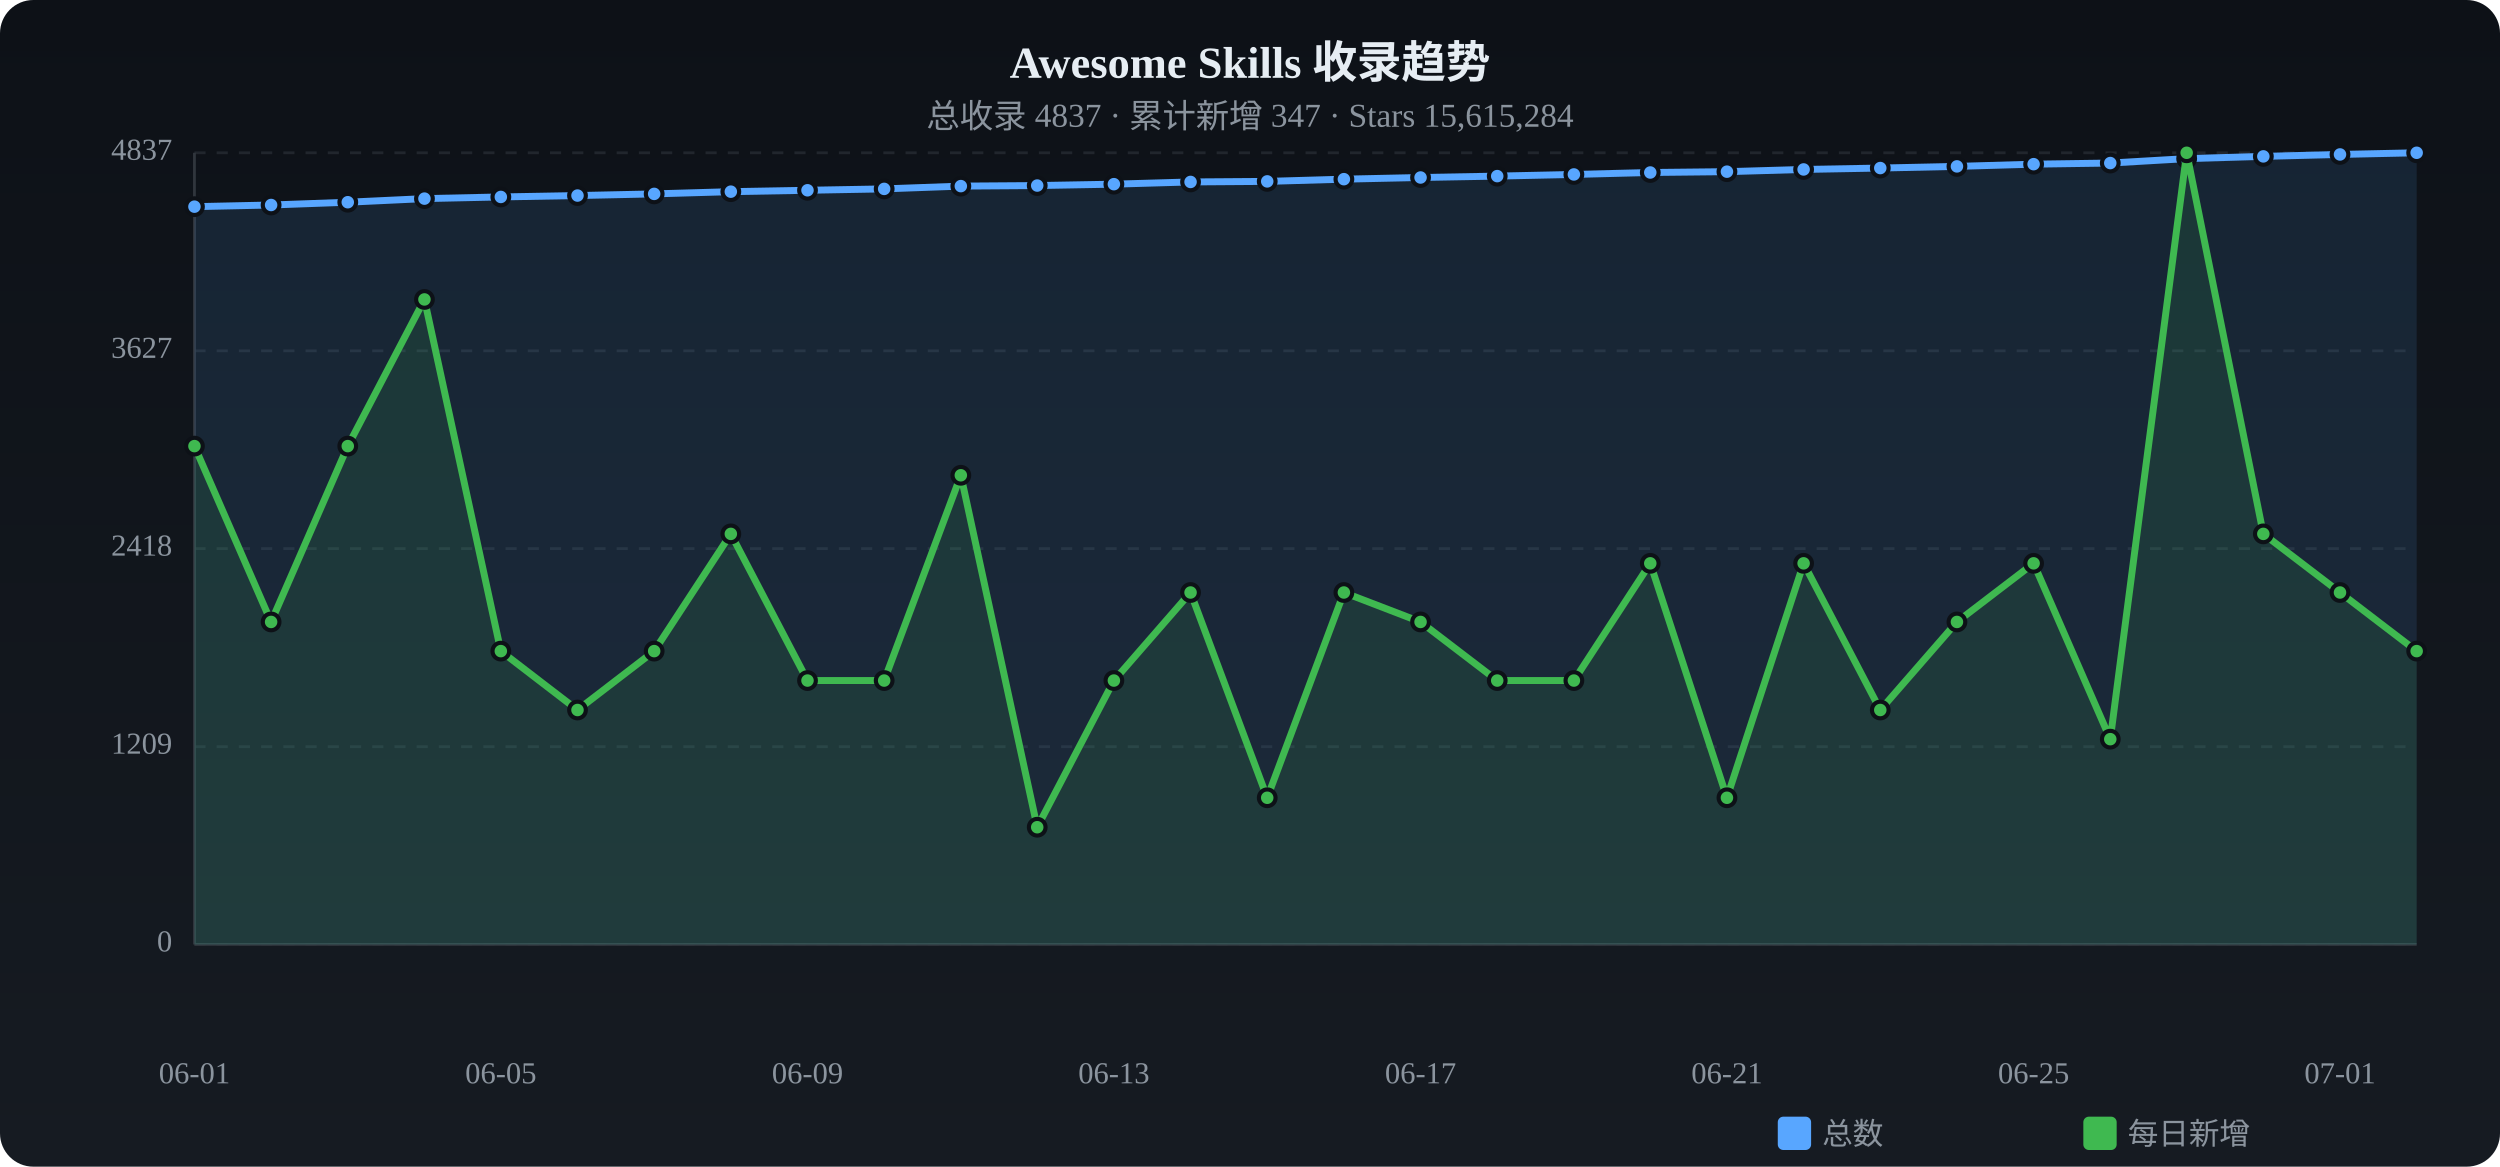
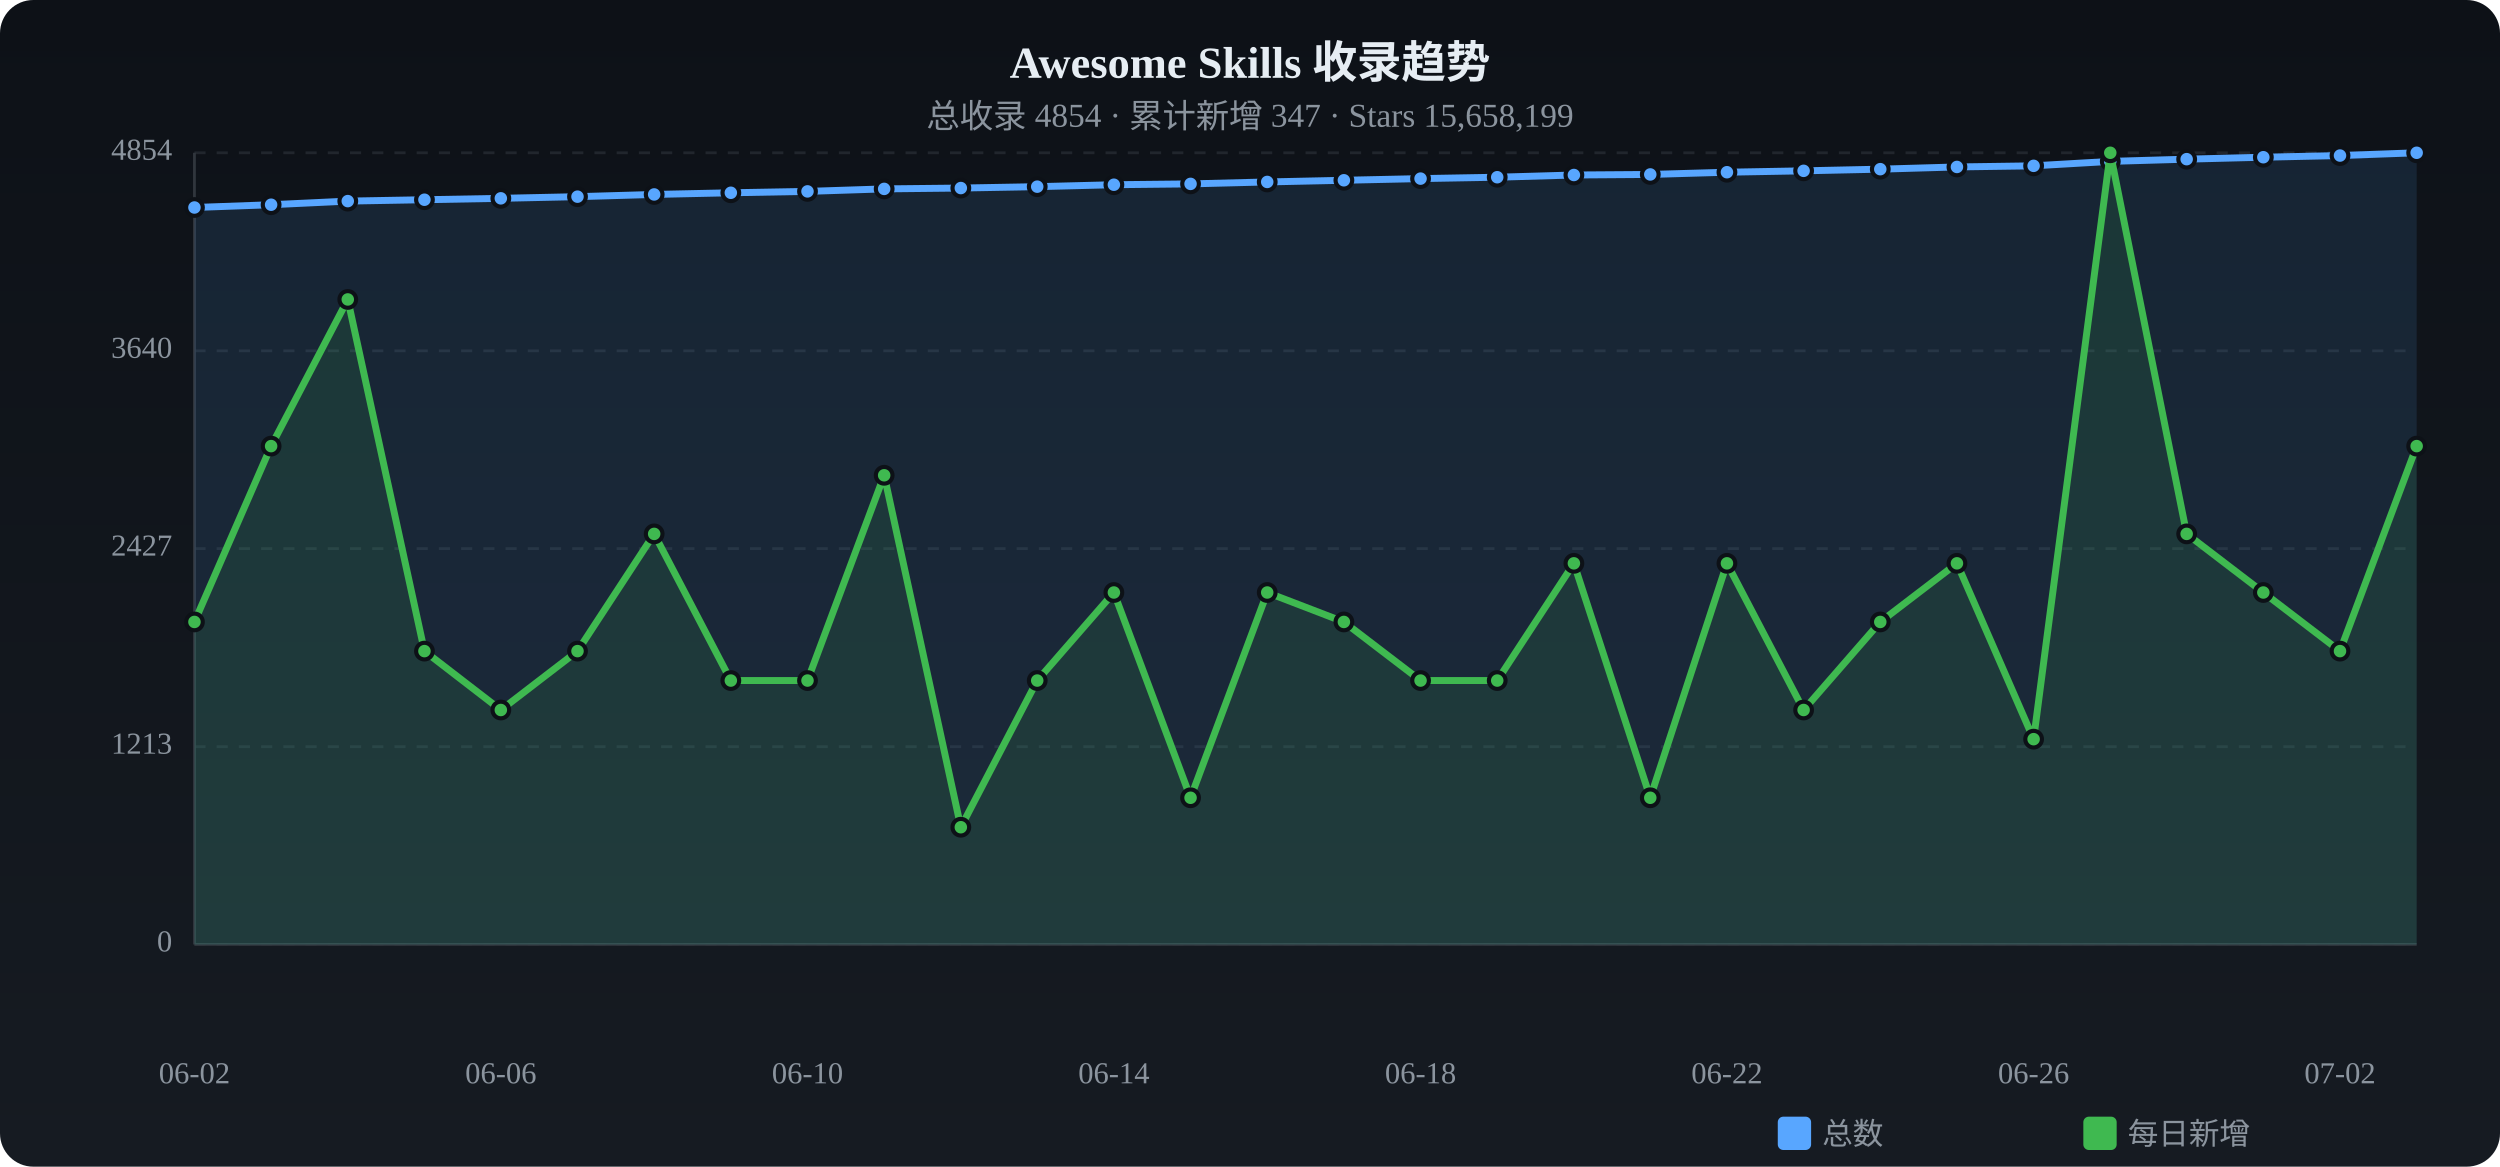
<svg xmlns="http://www.w3.org/2000/svg" viewBox="0 0 900 420" width="900" height="420">
  <defs>
    <linearGradient id="tbg" x1="0%" y1="0%" x2="0%" y2="100%">
      <stop offset="0%" stop-color="#0d1117" />
      <stop offset="100%" stop-color="#161b22" />
    </linearGradient>
  </defs>
  <rect width="900" height="420" rx="12" fill="url(#tbg)" />
  <text x="450.0" y="28" text-anchor="middle" fill="#e6edf3" font-size="16" font-weight="bold">Awesome Skills 收录趋势</text>
-   <text x="450.0" y="46" text-anchor="middle" fill="#8b949e" font-size="12">总收录 4837 · 累计新增 347 · Stars 15,615,284</text>
+   <text x="450.0" y="46" text-anchor="middle" fill="#8b949e" font-size="12">总收录 4854 · 累计新增 347 · Stars 15,658,199</text>
  <text x="62" y="340.0" text-anchor="end" fill="#8b949e" font-size="11" dominant-baseline="middle">0</text>
  <line x1="70" y1="340.0" x2="870" y2="340.0" stroke="#21262d" stroke-dasharray="4 4" />
-   <text x="62" y="268.8" text-anchor="end" fill="#8b949e" font-size="11" dominant-baseline="middle">1209</text>
+   <text x="62" y="268.8" text-anchor="end" fill="#8b949e" font-size="11" dominant-baseline="middle">1213</text>
  <line x1="70" y1="268.8" x2="870" y2="268.8" stroke="#21262d" stroke-dasharray="4 4" />
-   <text x="62" y="197.5" text-anchor="end" fill="#8b949e" font-size="11" dominant-baseline="middle">2418</text>
+   <text x="62" y="197.5" text-anchor="end" fill="#8b949e" font-size="11" dominant-baseline="middle">2427</text>
  <line x1="70" y1="197.5" x2="870" y2="197.5" stroke="#21262d" stroke-dasharray="4 4" />
-   <text x="62" y="126.3" text-anchor="end" fill="#8b949e" font-size="11" dominant-baseline="middle">3627</text>
+   <text x="62" y="126.3" text-anchor="end" fill="#8b949e" font-size="11" dominant-baseline="middle">3640</text>
  <line x1="70" y1="126.3" x2="870" y2="126.3" stroke="#21262d" stroke-dasharray="4 4" />
-   <text x="62" y="55.0" text-anchor="end" fill="#8b949e" font-size="11" dominant-baseline="middle">4837</text>
+   <text x="62" y="55.0" text-anchor="end" fill="#8b949e" font-size="11" dominant-baseline="middle">4854</text>
  <line x1="70" y1="55.0" x2="870" y2="55.0" stroke="#21262d" stroke-dasharray="4 4" />
  <line x1="70" y1="55" x2="70" y2="340" stroke="#30363d" />
  <line x1="70" y1="340" x2="870" y2="340" stroke="#30363d" />
-   <path d="M70.0,74.4 L97.6,73.8 L125.2,72.8 L152.8,71.5 L180.3,70.9 L207.9,70.4 L235.5,69.8 L263.1,69.0 L290.7,68.5 L318.3,68.0 L345.9,67.0 L373.4,66.8 L401.0,66.3 L428.6,65.5 L456.2,65.3 L483.8,64.5 L511.4,63.9 L539.0,63.4 L566.6,62.8 L594.1,62.1 L621.7,61.8 L649.3,61.0 L676.9,60.5 L704.5,59.9 L732.1,59.1 L759.7,58.7 L787.2,57.1 L814.8,56.3 L842.4,55.6 L870.0,55.0 L870.0,340 L70.0,340 Z" fill="#58a6ff" opacity="0.12" />
-   <polyline points="70.0,74.4 97.6,73.8 125.2,72.8 152.8,71.5 180.3,70.9 207.9,70.4 235.5,69.8 263.1,69.0 290.7,68.5 318.3,68.0 345.9,67.0 373.4,66.8 401.0,66.3 428.6,65.5 456.2,65.3 483.8,64.5 511.4,63.9 539.0,63.4 566.6,62.8 594.1,62.1 621.7,61.8 649.3,61.0 676.9,60.5 704.5,59.9 732.1,59.1 759.7,58.7 787.2,57.1 814.8,56.3 842.4,55.6 870.0,55.0" fill="none" stroke="#58a6ff" stroke-width="2.5" stroke-linecap="round" stroke-linejoin="round" />
-   <circle cx="70.0" cy="74.4" r="3" fill="#58a6ff" stroke="#0d1117" stroke-width="1.5" />
-   <circle cx="97.6" cy="73.8" r="3" fill="#58a6ff" stroke="#0d1117" stroke-width="1.5" />
-   <circle cx="125.2" cy="72.8" r="3" fill="#58a6ff" stroke="#0d1117" stroke-width="1.5" />
-   <circle cx="152.8" cy="71.5" r="3" fill="#58a6ff" stroke="#0d1117" stroke-width="1.5" />
-   <circle cx="180.3" cy="70.9" r="3" fill="#58a6ff" stroke="#0d1117" stroke-width="1.5" />
-   <circle cx="207.9" cy="70.4" r="3" fill="#58a6ff" stroke="#0d1117" stroke-width="1.5" />
-   <circle cx="235.5" cy="69.8" r="3" fill="#58a6ff" stroke="#0d1117" stroke-width="1.5" />
-   <circle cx="263.1" cy="69.0" r="3" fill="#58a6ff" stroke="#0d1117" stroke-width="1.5" />
-   <circle cx="290.7" cy="68.5" r="3" fill="#58a6ff" stroke="#0d1117" stroke-width="1.5" />
+   <path d="M70.0,74.7 L97.6,73.7 L125.2,72.4 L152.8,71.9 L180.3,71.4 L207.9,70.8 L235.5,70.0 L263.1,69.4 L290.7,68.9 L318.3,68.0 L345.9,67.7 L373.4,67.2 L401.0,66.5 L428.6,66.2 L456.2,65.5 L483.8,64.9 L511.4,64.3 L539.0,63.8 L566.6,63.0 L594.1,62.8 L621.7,62.0 L649.3,61.5 L676.9,60.9 L704.5,60.1 L732.1,59.7 L759.7,58.1 L787.2,57.3 L814.8,56.6 L842.4,56.0 L870.0,55.0 L870.0,340 L70.0,340 Z" fill="#58a6ff" opacity="0.12" />
+   <polyline points="70.0,74.7 97.6,73.7 125.2,72.4 152.8,71.9 180.3,71.4 207.9,70.8 235.5,70.0 263.1,69.4 290.7,68.9 318.3,68.0 345.9,67.7 373.4,67.2 401.0,66.5 428.6,66.2 456.2,65.5 483.8,64.9 511.4,64.3 539.0,63.8 566.6,63.0 594.1,62.8 621.7,62.0 649.3,61.5 676.9,60.9 704.5,60.1 732.1,59.7 759.7,58.1 787.2,57.3 814.8,56.6 842.4,56.0 870.0,55.0" fill="none" stroke="#58a6ff" stroke-width="2.5" stroke-linecap="round" stroke-linejoin="round" />
+   <circle cx="70.0" cy="74.7" r="3" fill="#58a6ff" stroke="#0d1117" stroke-width="1.5" />
+   <circle cx="97.6" cy="73.7" r="3" fill="#58a6ff" stroke="#0d1117" stroke-width="1.5" />
+   <circle cx="125.2" cy="72.4" r="3" fill="#58a6ff" stroke="#0d1117" stroke-width="1.5" />
+   <circle cx="152.8" cy="71.9" r="3" fill="#58a6ff" stroke="#0d1117" stroke-width="1.5" />
+   <circle cx="180.3" cy="71.4" r="3" fill="#58a6ff" stroke="#0d1117" stroke-width="1.5" />
+   <circle cx="207.9" cy="70.8" r="3" fill="#58a6ff" stroke="#0d1117" stroke-width="1.5" />
+   <circle cx="235.5" cy="70.0" r="3" fill="#58a6ff" stroke="#0d1117" stroke-width="1.5" />
+   <circle cx="263.1" cy="69.4" r="3" fill="#58a6ff" stroke="#0d1117" stroke-width="1.5" />
+   <circle cx="290.7" cy="68.9" r="3" fill="#58a6ff" stroke="#0d1117" stroke-width="1.5" />
  <circle cx="318.3" cy="68.0" r="3" fill="#58a6ff" stroke="#0d1117" stroke-width="1.5" />
-   <circle cx="345.9" cy="67.0" r="3" fill="#58a6ff" stroke="#0d1117" stroke-width="1.5" />
-   <circle cx="373.4" cy="66.8" r="3" fill="#58a6ff" stroke="#0d1117" stroke-width="1.5" />
-   <circle cx="401.0" cy="66.3" r="3" fill="#58a6ff" stroke="#0d1117" stroke-width="1.5" />
-   <circle cx="428.6" cy="65.5" r="3" fill="#58a6ff" stroke="#0d1117" stroke-width="1.5" />
-   <circle cx="456.2" cy="65.3" r="3" fill="#58a6ff" stroke="#0d1117" stroke-width="1.5" />
-   <circle cx="483.8" cy="64.5" r="3" fill="#58a6ff" stroke="#0d1117" stroke-width="1.5" />
-   <circle cx="511.4" cy="63.9" r="3" fill="#58a6ff" stroke="#0d1117" stroke-width="1.5" />
-   <circle cx="539.0" cy="63.4" r="3" fill="#58a6ff" stroke="#0d1117" stroke-width="1.5" />
-   <circle cx="566.6" cy="62.8" r="3" fill="#58a6ff" stroke="#0d1117" stroke-width="1.5" />
-   <circle cx="594.1" cy="62.1" r="3" fill="#58a6ff" stroke="#0d1117" stroke-width="1.5" />
-   <circle cx="621.7" cy="61.8" r="3" fill="#58a6ff" stroke="#0d1117" stroke-width="1.5" />
-   <circle cx="649.3" cy="61.0" r="3" fill="#58a6ff" stroke="#0d1117" stroke-width="1.5" />
-   <circle cx="676.9" cy="60.5" r="3" fill="#58a6ff" stroke="#0d1117" stroke-width="1.5" />
-   <circle cx="704.5" cy="59.9" r="3" fill="#58a6ff" stroke="#0d1117" stroke-width="1.5" />
-   <circle cx="732.1" cy="59.1" r="3" fill="#58a6ff" stroke="#0d1117" stroke-width="1.5" />
-   <circle cx="759.7" cy="58.7" r="3" fill="#58a6ff" stroke="#0d1117" stroke-width="1.5" />
-   <circle cx="787.2" cy="57.1" r="3" fill="#58a6ff" stroke="#0d1117" stroke-width="1.5" />
-   <circle cx="814.8" cy="56.3" r="3" fill="#58a6ff" stroke="#0d1117" stroke-width="1.5" />
-   <circle cx="842.4" cy="55.6" r="3" fill="#58a6ff" stroke="#0d1117" stroke-width="1.5" />
+   <circle cx="345.9" cy="67.7" r="3" fill="#58a6ff" stroke="#0d1117" stroke-width="1.5" />
+   <circle cx="373.4" cy="67.2" r="3" fill="#58a6ff" stroke="#0d1117" stroke-width="1.5" />
+   <circle cx="401.0" cy="66.5" r="3" fill="#58a6ff" stroke="#0d1117" stroke-width="1.5" />
+   <circle cx="428.6" cy="66.2" r="3" fill="#58a6ff" stroke="#0d1117" stroke-width="1.5" />
+   <circle cx="456.2" cy="65.5" r="3" fill="#58a6ff" stroke="#0d1117" stroke-width="1.5" />
+   <circle cx="483.8" cy="64.9" r="3" fill="#58a6ff" stroke="#0d1117" stroke-width="1.5" />
+   <circle cx="511.4" cy="64.3" r="3" fill="#58a6ff" stroke="#0d1117" stroke-width="1.5" />
+   <circle cx="539.0" cy="63.8" r="3" fill="#58a6ff" stroke="#0d1117" stroke-width="1.5" />
+   <circle cx="566.6" cy="63.0" r="3" fill="#58a6ff" stroke="#0d1117" stroke-width="1.5" />
+   <circle cx="594.1" cy="62.8" r="3" fill="#58a6ff" stroke="#0d1117" stroke-width="1.5" />
+   <circle cx="621.7" cy="62.0" r="3" fill="#58a6ff" stroke="#0d1117" stroke-width="1.5" />
+   <circle cx="649.3" cy="61.5" r="3" fill="#58a6ff" stroke="#0d1117" stroke-width="1.5" />
+   <circle cx="676.9" cy="60.9" r="3" fill="#58a6ff" stroke="#0d1117" stroke-width="1.5" />
+   <circle cx="704.5" cy="60.1" r="3" fill="#58a6ff" stroke="#0d1117" stroke-width="1.5" />
+   <circle cx="732.1" cy="59.7" r="3" fill="#58a6ff" stroke="#0d1117" stroke-width="1.5" />
+   <circle cx="759.7" cy="58.1" r="3" fill="#58a6ff" stroke="#0d1117" stroke-width="1.5" />
+   <circle cx="787.2" cy="57.3" r="3" fill="#58a6ff" stroke="#0d1117" stroke-width="1.5" />
+   <circle cx="814.8" cy="56.6" r="3" fill="#58a6ff" stroke="#0d1117" stroke-width="1.5" />
+   <circle cx="842.4" cy="56.0" r="3" fill="#58a6ff" stroke="#0d1117" stroke-width="1.5" />
  <circle cx="870.0" cy="55.0" r="3" fill="#58a6ff" stroke="#0d1117" stroke-width="1.5" />
-   <path d="M70.0,160.6 L97.6,223.9 L125.2,160.6 L152.8,107.8 L180.3,234.4 L207.9,255.6 L235.5,234.4 L263.1,192.2 L290.7,245.0 L318.3,245.0 L345.9,171.1 L373.4,297.8 L401.0,245.0 L428.6,213.3 L456.2,287.2 L483.8,213.3 L511.4,223.9 L539.0,245.0 L566.6,245.0 L594.1,202.8 L621.7,287.2 L649.3,202.8 L676.9,255.6 L704.5,223.9 L732.1,202.8 L759.7,266.1 L787.2,55.0 L814.8,192.2 L842.4,213.3 L870.0,234.4 L870.0,340 L70.0,340 Z" fill="#3fb950" opacity="0.12" />
-   <polyline points="70.0,160.6 97.6,223.9 125.2,160.6 152.8,107.8 180.3,234.4 207.9,255.6 235.5,234.4 263.1,192.2 290.7,245.0 318.3,245.0 345.9,171.1 373.4,297.8 401.0,245.0 428.6,213.3 456.2,287.2 483.8,213.3 511.4,223.9 539.0,245.0 566.6,245.0 594.1,202.8 621.7,287.2 649.3,202.8 676.9,255.6 704.5,223.9 732.1,202.8 759.7,266.1 787.2,55.0 814.8,192.2 842.4,213.3 870.0,234.4" fill="none" stroke="#3fb950" stroke-width="2.5" stroke-linecap="round" stroke-linejoin="round" />
-   <circle cx="70.0" cy="160.6" r="3" fill="#3fb950" stroke="#0d1117" stroke-width="1.5" />
-   <circle cx="97.6" cy="223.9" r="3" fill="#3fb950" stroke="#0d1117" stroke-width="1.5" />
-   <circle cx="125.2" cy="160.6" r="3" fill="#3fb950" stroke="#0d1117" stroke-width="1.5" />
-   <circle cx="152.8" cy="107.8" r="3" fill="#3fb950" stroke="#0d1117" stroke-width="1.5" />
-   <circle cx="180.3" cy="234.4" r="3" fill="#3fb950" stroke="#0d1117" stroke-width="1.5" />
-   <circle cx="207.9" cy="255.6" r="3" fill="#3fb950" stroke="#0d1117" stroke-width="1.5" />
-   <circle cx="235.5" cy="234.4" r="3" fill="#3fb950" stroke="#0d1117" stroke-width="1.5" />
-   <circle cx="263.1" cy="192.2" r="3" fill="#3fb950" stroke="#0d1117" stroke-width="1.5" />
+   <path d="M70.0,223.9 L97.6,160.6 L125.2,107.8 L152.8,234.4 L180.3,255.6 L207.9,234.4 L235.5,192.2 L263.1,245.0 L290.7,245.0 L318.3,171.1 L345.9,297.8 L373.4,245.0 L401.0,213.3 L428.6,287.2 L456.2,213.3 L483.8,223.9 L511.4,245.0 L539.0,245.0 L566.6,202.8 L594.1,287.2 L621.7,202.8 L649.3,255.6 L676.9,223.9 L704.5,202.8 L732.1,266.1 L759.7,55.0 L787.2,192.2 L814.8,213.3 L842.4,234.4 L870.0,160.6 L870.0,340 L70.0,340 Z" fill="#3fb950" opacity="0.12" />
+   <polyline points="70.0,223.9 97.6,160.6 125.2,107.8 152.8,234.4 180.3,255.6 207.9,234.4 235.5,192.2 263.1,245.0 290.7,245.0 318.3,171.1 345.9,297.8 373.4,245.0 401.0,213.3 428.6,287.2 456.2,213.3 483.8,223.9 511.4,245.0 539.0,245.0 566.6,202.8 594.1,287.2 621.7,202.8 649.3,255.6 676.9,223.9 704.5,202.8 732.1,266.1 759.7,55.0 787.2,192.2 814.8,213.3 842.4,234.4 870.0,160.6" fill="none" stroke="#3fb950" stroke-width="2.5" stroke-linecap="round" stroke-linejoin="round" />
+   <circle cx="70.0" cy="223.9" r="3" fill="#3fb950" stroke="#0d1117" stroke-width="1.5" />
+   <circle cx="97.6" cy="160.6" r="3" fill="#3fb950" stroke="#0d1117" stroke-width="1.5" />
+   <circle cx="125.2" cy="107.8" r="3" fill="#3fb950" stroke="#0d1117" stroke-width="1.5" />
+   <circle cx="152.8" cy="234.4" r="3" fill="#3fb950" stroke="#0d1117" stroke-width="1.5" />
+   <circle cx="180.3" cy="255.6" r="3" fill="#3fb950" stroke="#0d1117" stroke-width="1.5" />
+   <circle cx="207.9" cy="234.4" r="3" fill="#3fb950" stroke="#0d1117" stroke-width="1.5" />
+   <circle cx="235.5" cy="192.2" r="3" fill="#3fb950" stroke="#0d1117" stroke-width="1.5" />
+   <circle cx="263.1" cy="245.0" r="3" fill="#3fb950" stroke="#0d1117" stroke-width="1.5" />
  <circle cx="290.7" cy="245.0" r="3" fill="#3fb950" stroke="#0d1117" stroke-width="1.5" />
-   <circle cx="318.3" cy="245.0" r="3" fill="#3fb950" stroke="#0d1117" stroke-width="1.5" />
-   <circle cx="345.9" cy="171.1" r="3" fill="#3fb950" stroke="#0d1117" stroke-width="1.5" />
-   <circle cx="373.4" cy="297.8" r="3" fill="#3fb950" stroke="#0d1117" stroke-width="1.5" />
-   <circle cx="401.0" cy="245.0" r="3" fill="#3fb950" stroke="#0d1117" stroke-width="1.5" />
-   <circle cx="428.6" cy="213.3" r="3" fill="#3fb950" stroke="#0d1117" stroke-width="1.5" />
-   <circle cx="456.2" cy="287.2" r="3" fill="#3fb950" stroke="#0d1117" stroke-width="1.5" />
-   <circle cx="483.8" cy="213.3" r="3" fill="#3fb950" stroke="#0d1117" stroke-width="1.5" />
-   <circle cx="511.4" cy="223.9" r="3" fill="#3fb950" stroke="#0d1117" stroke-width="1.5" />
+   <circle cx="318.3" cy="171.1" r="3" fill="#3fb950" stroke="#0d1117" stroke-width="1.5" />
+   <circle cx="345.9" cy="297.8" r="3" fill="#3fb950" stroke="#0d1117" stroke-width="1.5" />
+   <circle cx="373.4" cy="245.0" r="3" fill="#3fb950" stroke="#0d1117" stroke-width="1.5" />
+   <circle cx="401.0" cy="213.3" r="3" fill="#3fb950" stroke="#0d1117" stroke-width="1.5" />
+   <circle cx="428.6" cy="287.2" r="3" fill="#3fb950" stroke="#0d1117" stroke-width="1.5" />
+   <circle cx="456.2" cy="213.3" r="3" fill="#3fb950" stroke="#0d1117" stroke-width="1.5" />
+   <circle cx="483.8" cy="223.9" r="3" fill="#3fb950" stroke="#0d1117" stroke-width="1.5" />
+   <circle cx="511.4" cy="245.0" r="3" fill="#3fb950" stroke="#0d1117" stroke-width="1.5" />
  <circle cx="539.0" cy="245.0" r="3" fill="#3fb950" stroke="#0d1117" stroke-width="1.5" />
-   <circle cx="566.6" cy="245.0" r="3" fill="#3fb950" stroke="#0d1117" stroke-width="1.5" />
-   <circle cx="594.1" cy="202.8" r="3" fill="#3fb950" stroke="#0d1117" stroke-width="1.5" />
-   <circle cx="621.7" cy="287.2" r="3" fill="#3fb950" stroke="#0d1117" stroke-width="1.5" />
-   <circle cx="649.3" cy="202.8" r="3" fill="#3fb950" stroke="#0d1117" stroke-width="1.5" />
-   <circle cx="676.9" cy="255.6" r="3" fill="#3fb950" stroke="#0d1117" stroke-width="1.5" />
-   <circle cx="704.5" cy="223.9" r="3" fill="#3fb950" stroke="#0d1117" stroke-width="1.5" />
-   <circle cx="732.1" cy="202.8" r="3" fill="#3fb950" stroke="#0d1117" stroke-width="1.5" />
-   <circle cx="759.7" cy="266.1" r="3" fill="#3fb950" stroke="#0d1117" stroke-width="1.5" />
-   <circle cx="787.2" cy="55.0" r="3" fill="#3fb950" stroke="#0d1117" stroke-width="1.5" />
-   <circle cx="814.8" cy="192.2" r="3" fill="#3fb950" stroke="#0d1117" stroke-width="1.5" />
-   <circle cx="842.4" cy="213.3" r="3" fill="#3fb950" stroke="#0d1117" stroke-width="1.5" />
-   <circle cx="870.0" cy="234.4" r="3" fill="#3fb950" stroke="#0d1117" stroke-width="1.5" />
-   <text x="70.0" y="390" text-anchor="middle" fill="#8b949e" font-size="11">06-01</text>
-   <text x="180.3" y="390" text-anchor="middle" fill="#8b949e" font-size="11">06-05</text>
-   <text x="290.7" y="390" text-anchor="middle" fill="#8b949e" font-size="11">06-09</text>
-   <text x="401.0" y="390" text-anchor="middle" fill="#8b949e" font-size="11">06-13</text>
-   <text x="511.4" y="390" text-anchor="middle" fill="#8b949e" font-size="11">06-17</text>
-   <text x="621.7" y="390" text-anchor="middle" fill="#8b949e" font-size="11">06-21</text>
-   <text x="732.1" y="390" text-anchor="middle" fill="#8b949e" font-size="11">06-25</text>
-   <text x="842.4" y="390" text-anchor="middle" fill="#8b949e" font-size="11">07-01</text>
+   <circle cx="566.6" cy="202.8" r="3" fill="#3fb950" stroke="#0d1117" stroke-width="1.5" />
+   <circle cx="594.1" cy="287.2" r="3" fill="#3fb950" stroke="#0d1117" stroke-width="1.5" />
+   <circle cx="621.7" cy="202.8" r="3" fill="#3fb950" stroke="#0d1117" stroke-width="1.5" />
+   <circle cx="649.3" cy="255.6" r="3" fill="#3fb950" stroke="#0d1117" stroke-width="1.5" />
+   <circle cx="676.9" cy="223.9" r="3" fill="#3fb950" stroke="#0d1117" stroke-width="1.5" />
+   <circle cx="704.5" cy="202.8" r="3" fill="#3fb950" stroke="#0d1117" stroke-width="1.5" />
+   <circle cx="732.1" cy="266.1" r="3" fill="#3fb950" stroke="#0d1117" stroke-width="1.5" />
+   <circle cx="759.7" cy="55.0" r="3" fill="#3fb950" stroke="#0d1117" stroke-width="1.5" />
+   <circle cx="787.2" cy="192.2" r="3" fill="#3fb950" stroke="#0d1117" stroke-width="1.5" />
+   <circle cx="814.8" cy="213.3" r="3" fill="#3fb950" stroke="#0d1117" stroke-width="1.5" />
+   <circle cx="842.4" cy="234.4" r="3" fill="#3fb950" stroke="#0d1117" stroke-width="1.5" />
+   <circle cx="870.0" cy="160.6" r="3" fill="#3fb950" stroke="#0d1117" stroke-width="1.5" />
+   <text x="70.0" y="390" text-anchor="middle" fill="#8b949e" font-size="11">06-02</text>
+   <text x="180.3" y="390" text-anchor="middle" fill="#8b949e" font-size="11">06-06</text>
+   <text x="290.7" y="390" text-anchor="middle" fill="#8b949e" font-size="11">06-10</text>
+   <text x="401.0" y="390" text-anchor="middle" fill="#8b949e" font-size="11">06-14</text>
+   <text x="511.4" y="390" text-anchor="middle" fill="#8b949e" font-size="11">06-18</text>
+   <text x="621.7" y="390" text-anchor="middle" fill="#8b949e" font-size="11">06-22</text>
+   <text x="732.1" y="390" text-anchor="middle" fill="#8b949e" font-size="11">06-26</text>
+   <text x="842.4" y="390" text-anchor="middle" fill="#8b949e" font-size="11">07-02</text>
  <rect x="640" y="402" width="12" height="12" rx="2" fill="#58a6ff" />
  <text x="656" y="412" fill="#8b949e" font-size="11">总数</text>
  <rect x="750" y="402" width="12" height="12" rx="2" fill="#3fb950" />
  <text x="766" y="412" fill="#8b949e" font-size="11">每日新增</text>
</svg>
